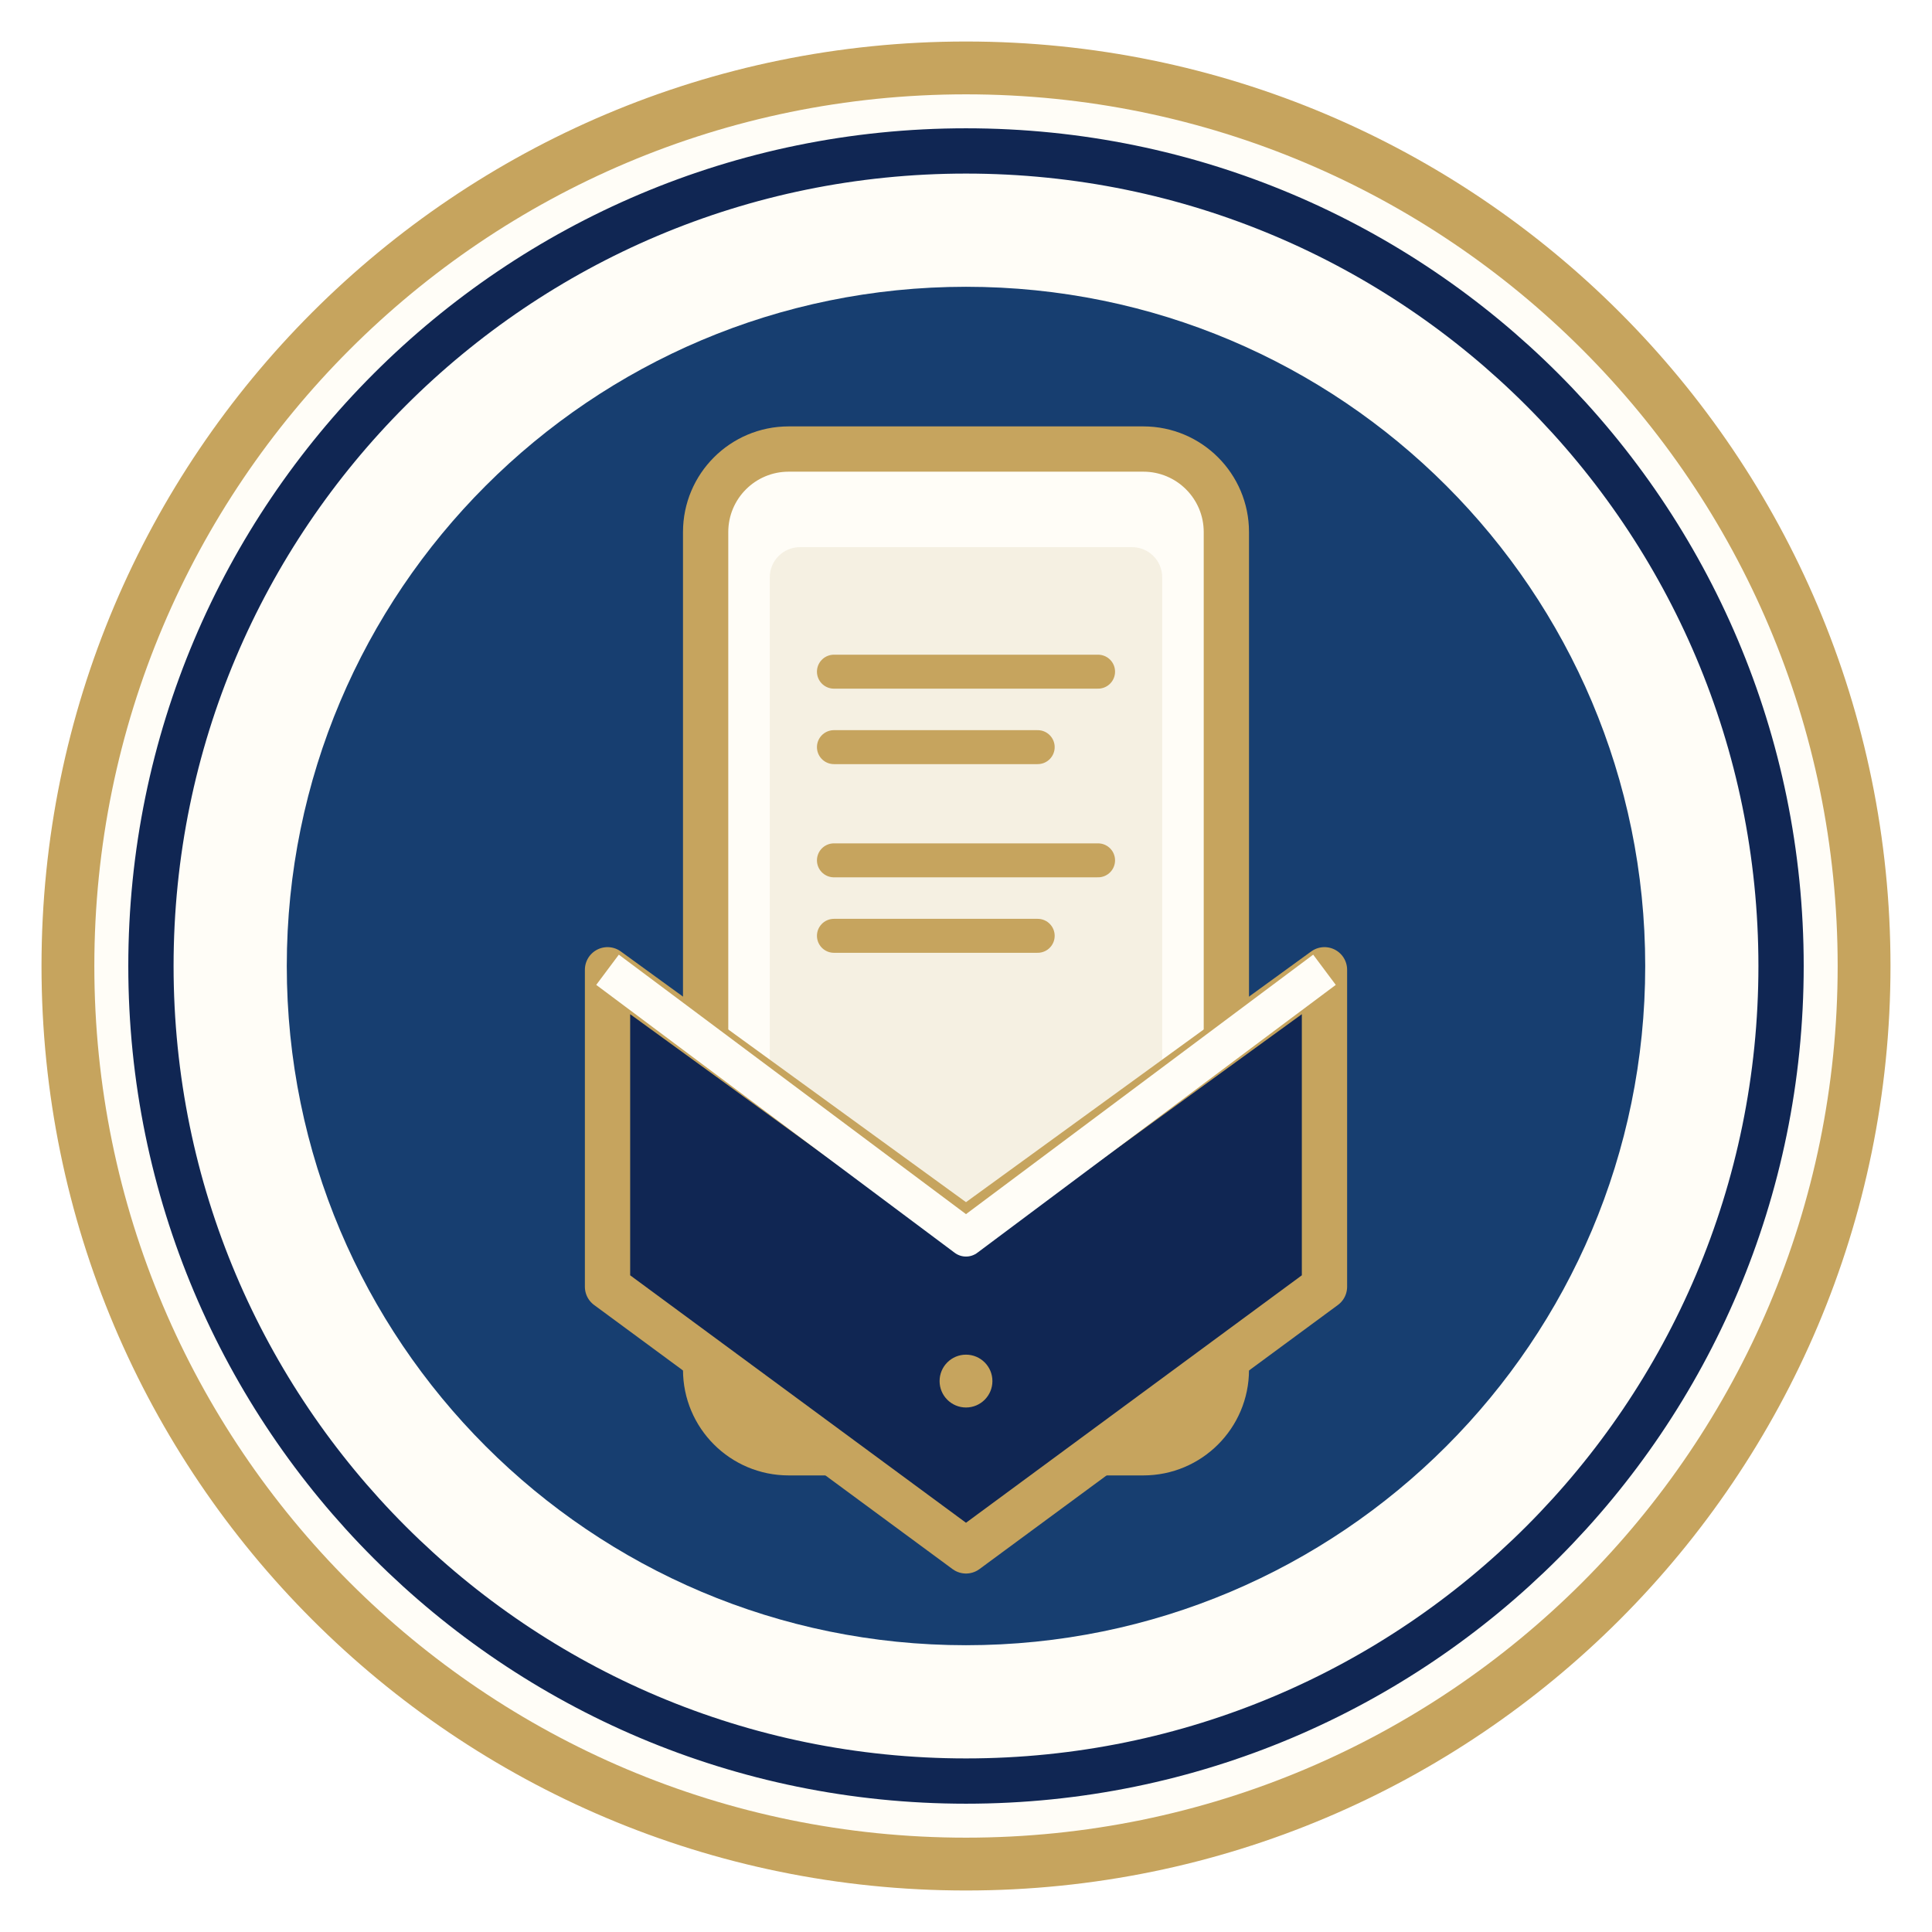
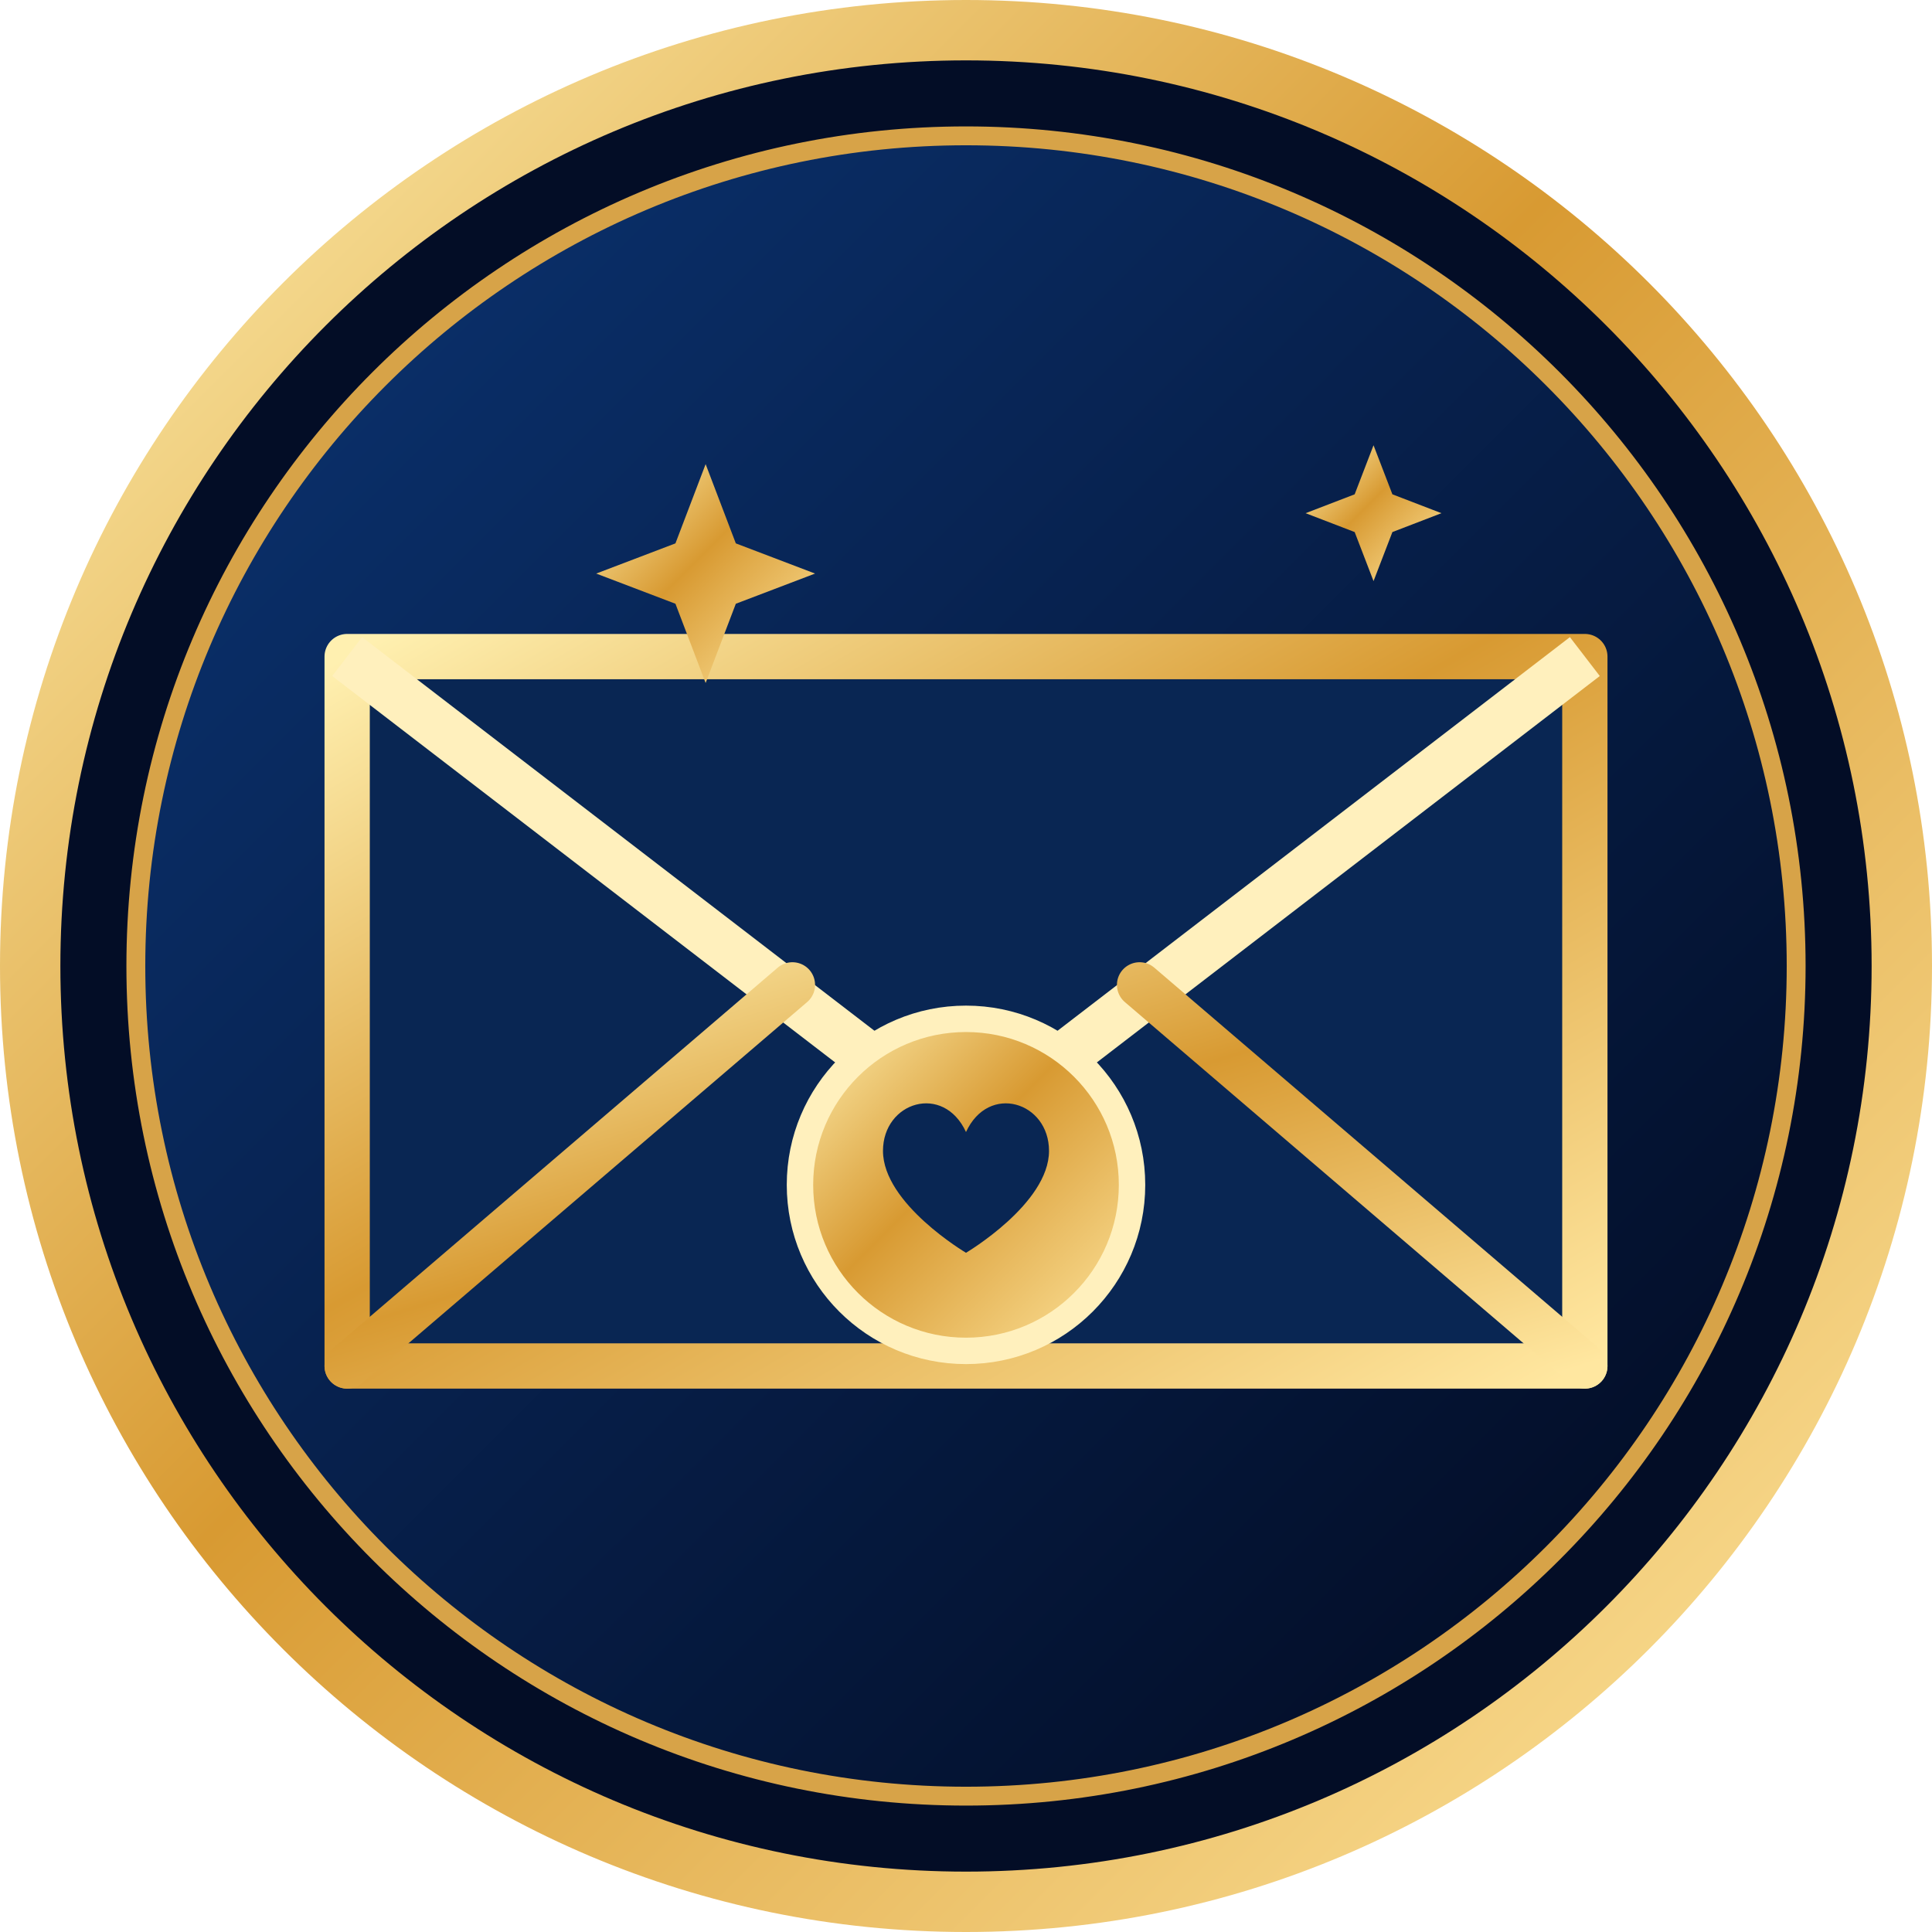
<svg xmlns="http://www.w3.org/2000/svg" viewBox="0 0 512 512" role="img" aria-labelledby="title">
-   <circle cx="256" cy="256" r="238" fill="#fffdf7" stroke="#c6a45e" stroke-width="14" />
-   <circle cx="256" cy="256" r="216" fill="none" stroke="#102653" stroke-width="12" />
-   <circle cx="256" cy="256" r="180" fill="#173e70" />
-   <rect x="187" y="119" width="138" height="266" rx="22" fill="#fffdf7" stroke="#c6a45e" stroke-width="12" />
-   <rect x="204" y="145" width="104" height="198" rx="8" fill="#f5f0e2" />
-   <path d="M221 178h70M221 198h54M221 228h70M221 248h54" fill="none" stroke="#c6a45e" stroke-width="9" stroke-linecap="round" />
-   <path d="m161 257 95 69 95-69v84l-95 70-95-70Z" fill="#102653" stroke="#c6a45e" stroke-width="12" stroke-linejoin="round" />
-   <path d="m161 257 95 71 95-71" fill="none" stroke="#fffdf7" stroke-width="10" stroke-linejoin="round" />
-   <circle cx="256" cy="366" r="7" fill="#c6a45e" />
+   <defs>
+     <linearGradient id="gold" x1="0" y1="0" x2="1" y2="1">
+       <stop offset="0" stop-color="#fff0b0" />
+       <stop offset=".45" stop-color="#d89a32" />
+       <stop offset="1" stop-color="#ffe7a0" />
+     </linearGradient>
+     <linearGradient id="navy" x1="0" y1="0" x2="1" y2="1">
+       <stop offset="0" stop-color="#0b3473" />
+       <stop offset="1" stop-color="#02091e" />
+     </linearGradient>
+   </defs>
+   <circle cx="256" cy="256" r="248" fill="#030d26" stroke="url(#gold)" stroke-width="16" />
+   <circle cx="256" cy="256" r="220" fill="url(#navy)" stroke="#d7a348" stroke-width="5" />
+   <path d="M92 174h328v188H92z" fill="#092653" stroke="url(#gold)" stroke-width="12" stroke-linejoin="round" />
+   <path d="m92 174 164 126 164-126" fill="none" stroke="#fff0bd" stroke-width="13" stroke-linejoin="round" />
+   <path d="m92 362 118-101m210 101L302 261" fill="none" stroke="url(#gold)" stroke-width="12" stroke-linecap="round" />
+   <circle cx="256" cy="314" r="44" fill="url(#gold)" stroke="#fff0bd" stroke-width="7" />
+   <path d="M256 332s-22-13-22-27c0-13 16-18 22-5 6-13 22-8 22 5 0 14-22 27-22 27Z" fill="#092653" />
+   <path d="m187 123 8 21 21 8-21 8-8 21-8-21-21-8 21-8Z" fill="url(#gold)" />
+   <path d="m364 118 5 13 13 5-13 5-5 13-5-13-13-5 13-5Z" fill="url(#gold)" />
</svg>
